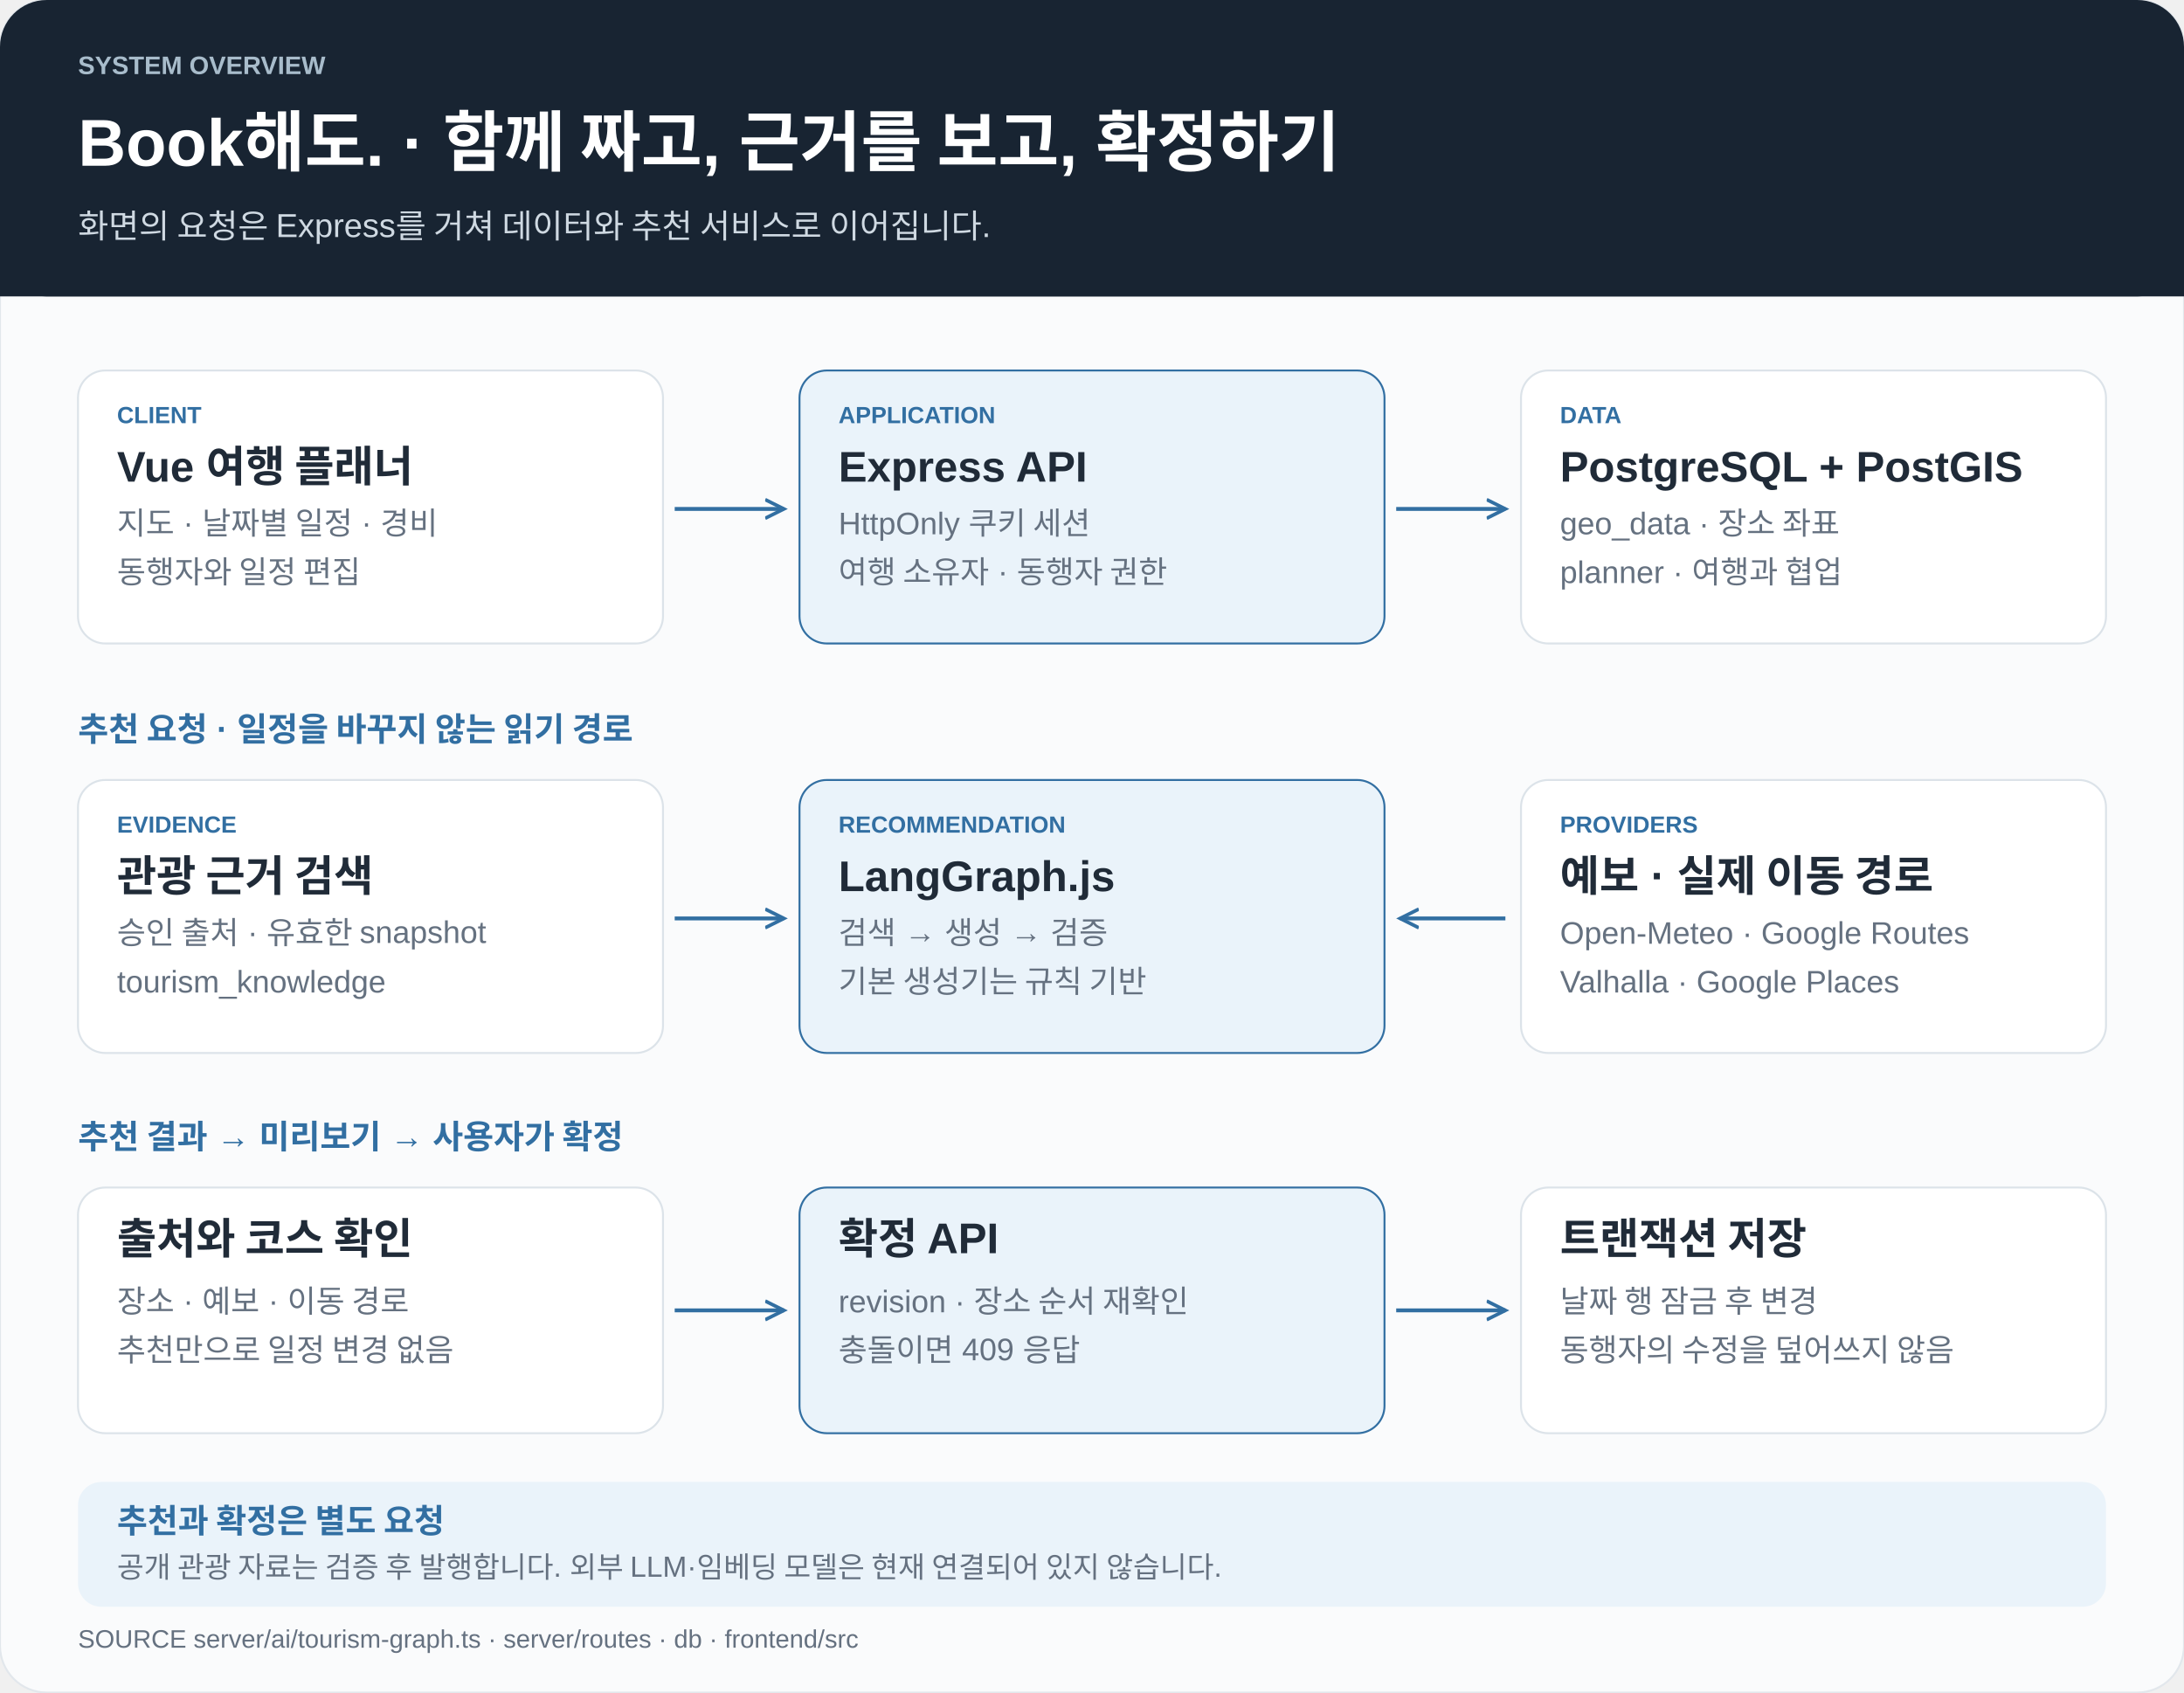
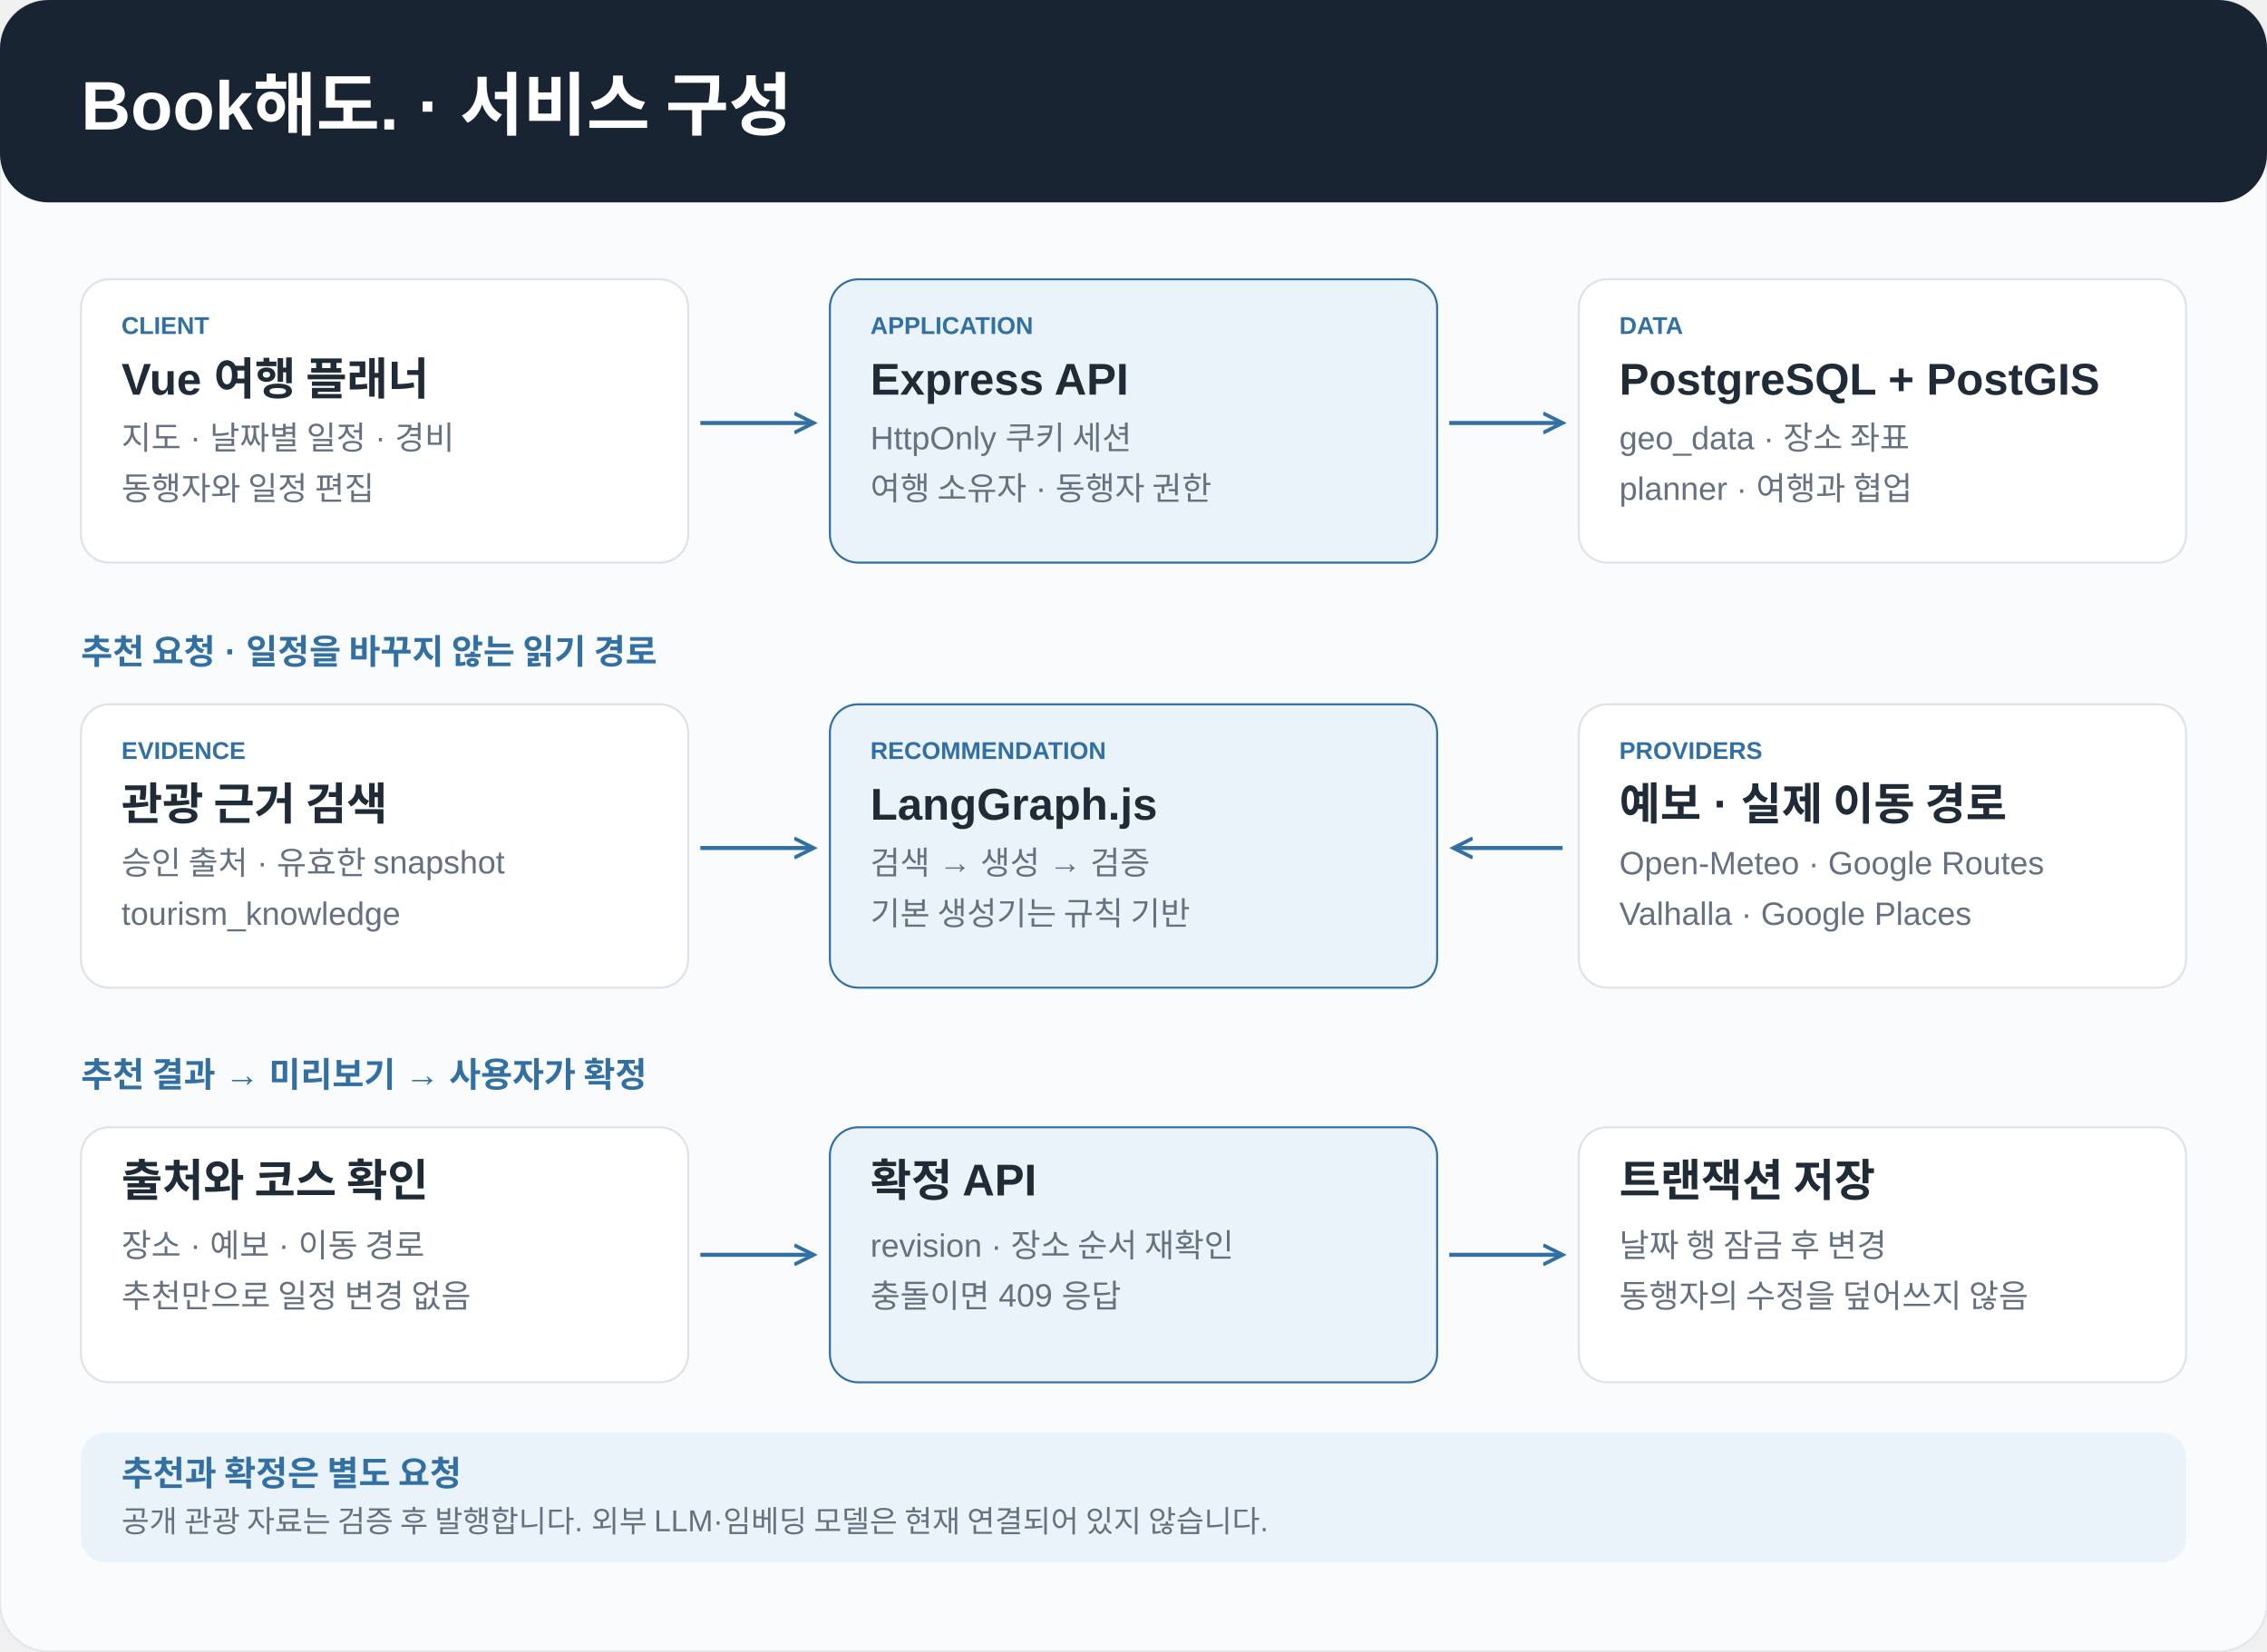
- <svg xmlns="http://www.w3.org/2000/svg" width="1120" height="868" viewBox="0 0 1120 868" role="img" aria-labelledby="title desc" font-family="Segoe UI, Malgun Gothic, Arial, sans-serif">
+ <svg xmlns="http://www.w3.org/2000/svg" width="1120" height="816" viewBox="0 0 1120 816" role="img" aria-labelledby="title desc" font-family="Segoe UI, Malgun Gothic, Arial, sans-serif">
  <defs>
    <marker id="arrow" viewBox="0 0 10 10" refX="8" refY="5" markerWidth="6" markerHeight="6" orient="auto">
      <path d="M0 1 L8 5 L0 9" fill="none" stroke="#326FA2" stroke-width="1.5" />
    </marker>
  </defs>
-   <rect x="0" y="0" width="1120" height="868" rx="24" fill="#FAFBFC" stroke="#E2E7EC" />
-   <rect x="0" y="0" width="1120" height="152" rx="24" fill="#182432" stroke="none" />
-   <rect x="0" y="116" width="1120" height="36" rx="0" fill="#182432" stroke="none" />
-   <text x="40" y="38" font-size="13" fill="#A8BCCB" font-weight="650">SYSTEM OVERVIEW</text>
-   <text x="40" y="85" font-size="34" fill="#FFFFFF" font-weight="650">Book해도. · 함께 짜고, 근거를 보고, 확정하기</text>
-   <text x="40" y="122" font-size="17" fill="#CFD9E2" font-weight="400">화면의 요청은 Express를 거쳐 데이터와 추천 서비스로 이어집니다.</text>
-   <rect x="40" y="190" width="300" height="140" rx="14" fill="#FFFFFF" stroke="#DCE3E9" />
-   <text x="60" y="217" font-size="12" fill="#326FA2" font-weight="650">CLIENT</text>
-   <text x="60" y="247" font-size="22" fill="#202B38" font-weight="650">Vue 여행 플래너</text>
-   <text x="60" y="274" font-size="16" fill="#657180" font-weight="400">지도 · 날짜별 일정 · 경비</text>
-   <text x="60" y="299" font-size="16" fill="#657180" font-weight="400">동행자와 일정 편집</text>
-   <rect x="410" y="190" width="300" height="140" rx="14" fill="#EAF3FA" stroke="#326FA2" />
-   <text x="430" y="217" font-size="12" fill="#326FA2" font-weight="650">APPLICATION</text>
-   <text x="430" y="247" font-size="22" fill="#202B38" font-weight="650">Express API</text>
-   <text x="430" y="274" font-size="16" fill="#657180" font-weight="400">HttpOnly 쿠키 세션</text>
-   <text x="430" y="299" font-size="16" fill="#657180" font-weight="400">여행 소유자 · 동행자 권한</text>
-   <rect x="780" y="190" width="300" height="140" rx="14" fill="#FFFFFF" stroke="#DCE3E9" />
-   <text x="800" y="217" font-size="12" fill="#326FA2" font-weight="650">DATA</text>
-   <text x="800" y="247" font-size="22" fill="#202B38" font-weight="650">PostgreSQL + PostGIS</text>
-   <text x="800" y="274" font-size="16" fill="#657180" font-weight="400">geo_data · 장소 좌표</text>
-   <text x="800" y="299" font-size="16" fill="#657180" font-weight="400">planner · 여행과 협업</text>
-   <path d="M346 261 L402 261" fill="none" stroke="#326FA2" stroke-width="2" marker-end="url(#arrow)" />
-   <path d="M716 261 L772 261" fill="none" stroke="#326FA2" stroke-width="2" marker-end="url(#arrow)" />
-   <text x="40" y="380" font-size="17" fill="#326FA2" font-weight="650">추천 요청 · 일정을 바꾸지 않는 읽기 경로</text>
-   <rect x="40" y="400" width="300" height="140" rx="14" fill="#FFFFFF" stroke="#DCE3E9" />
-   <text x="60" y="427" font-size="12" fill="#326FA2" font-weight="650">EVIDENCE</text>
-   <text x="60" y="457" font-size="22" fill="#202B38" font-weight="650">관광 근거 검색</text>
-   <text x="60" y="484" font-size="16" fill="#657180" font-weight="400">승인 출처 · 유효한 snapshot</text>
-   <text x="60" y="509" font-size="16" fill="#657180" font-weight="400">tourism_knowledge</text>
-   <rect x="410" y="400" width="300" height="140" rx="14" fill="#EAF3FA" stroke="#326FA2" />
-   <text x="430" y="427" font-size="12" fill="#326FA2" font-weight="650">RECOMMENDATION</text>
-   <text x="430" y="457" font-size="22" fill="#202B38" font-weight="650">LangGraph.js</text>
-   <text x="430" y="484" font-size="16" fill="#657180" font-weight="400">검색 → 생성 → 검증</text>
-   <text x="430" y="509" font-size="16" fill="#657180" font-weight="400">기본 생성기는 규칙 기반</text>
-   <rect x="780" y="400" width="300" height="140" rx="14" fill="#FFFFFF" stroke="#DCE3E9" />
-   <text x="800" y="427" font-size="12" fill="#326FA2" font-weight="650">PROVIDERS</text>
-   <text x="800" y="457" font-size="22" fill="#202B38" font-weight="650">예보 · 실제 이동 경로</text>
-   <text x="800" y="484" font-size="16" fill="#657180" font-weight="400">Open-Meteo · Google Routes</text>
-   <text x="800" y="509" font-size="16" fill="#657180" font-weight="400">Valhalla · Google Places</text>
-   <path d="M346 471 L402 471" fill="none" stroke="#326FA2" stroke-width="2" marker-end="url(#arrow)" />
-   <path d="M772 471 L718 471" fill="none" stroke="#326FA2" stroke-width="2" marker-end="url(#arrow)" />
-   <text x="40" y="589" font-size="17" fill="#326FA2" font-weight="650">추천 결과 → 미리보기 → 사용자가 확정</text>
-   <rect x="40" y="609" width="300" height="126" rx="14" fill="#FFFFFF" stroke="#DCE3E9" />
-   <text x="60" y="643" font-size="22" fill="#202B38" font-weight="650">출처와 코스 확인</text>
-   <text x="60" y="673" font-size="16" fill="#657180" font-weight="400">장소 · 예보 · 이동 경로</text>
-   <text x="60" y="698" font-size="16" fill="#657180" font-weight="400">추천만으로 일정 변경 없음</text>
-   <rect x="410" y="609" width="300" height="126" rx="14" fill="#EAF3FA" stroke="#326FA2" />
-   <text x="430" y="643" font-size="22" fill="#202B38" font-weight="650">확정 API</text>
-   <text x="430" y="673" font-size="16" fill="#657180" font-weight="400">revision · 장소 순서 재확인</text>
-   <text x="430" y="698" font-size="16" fill="#657180" font-weight="400">충돌이면 409 응답</text>
-   <rect x="780" y="609" width="300" height="126" rx="14" fill="#FFFFFF" stroke="#DCE3E9" />
-   <text x="800" y="643" font-size="22" fill="#202B38" font-weight="650">트랜잭션 저장</text>
-   <text x="800" y="673" font-size="16" fill="#657180" font-weight="400">날짜 행 잠금 후 변경</text>
-   <text x="800" y="698" font-size="16" fill="#657180" font-weight="400">동행자의 수정을 덮어쓰지 않음</text>
-   <path d="M346 672 L402 672" fill="none" stroke="#326FA2" stroke-width="2" marker-end="url(#arrow)" />
-   <path d="M716 672 L772 672" fill="none" stroke="#326FA2" stroke-width="2" marker-end="url(#arrow)" />
-   <rect x="40" y="760" width="1040" height="64" rx="12" fill="#EAF3FA" stroke="none" />
-   <text x="60" y="786" font-size="17" fill="#326FA2" font-weight="650">추천과 확정은 별도 요청</text>
-   <text x="60" y="809" font-size="15" fill="#657180" font-weight="400">공개 관광 자료는 검증 후 발행합니다. 외부 LLM·임베딩 모델은 현재 연결되어 있지 않습니다.</text>
-   <text x="40" y="845" font-size="13" fill="#657180" font-weight="400">SOURCE  server/ai/tourism-graph.ts · server/routes · db · frontend/src</text>
+   <rect x="0" y="0" width="1120" height="816" rx="24" fill="#FAFBFC" stroke="#E2E7EC" />
+   <rect x="0" y="0" width="1120" height="100" rx="24" fill="#182432" stroke="none" />
+   <text x="40" y="64" font-size="34" fill="#FFFFFF" font-weight="650">Book해도. · 서비스 구성</text>
+   <g transform="translate(0 -52)">
+     <rect x="40" y="190" width="300" height="140" rx="14" fill="#FFFFFF" stroke="#DCE3E9" />
+     <text x="60" y="217" font-size="12" fill="#326FA2" font-weight="650">CLIENT</text>
+     <text x="60" y="247" font-size="22" fill="#202B38" font-weight="650">Vue 여행 플래너</text>
+     <text x="60" y="274" font-size="16" fill="#657180" font-weight="400">지도 · 날짜별 일정 · 경비</text>
+     <text x="60" y="299" font-size="16" fill="#657180" font-weight="400">동행자와 일정 편집</text>
+     <rect x="410" y="190" width="300" height="140" rx="14" fill="#EAF3FA" stroke="#326FA2" />
+     <text x="430" y="217" font-size="12" fill="#326FA2" font-weight="650">APPLICATION</text>
+     <text x="430" y="247" font-size="22" fill="#202B38" font-weight="650">Express API</text>
+     <text x="430" y="274" font-size="16" fill="#657180" font-weight="400">HttpOnly 쿠키 세션</text>
+     <text x="430" y="299" font-size="16" fill="#657180" font-weight="400">여행 소유자 · 동행자 권한</text>
+     <rect x="780" y="190" width="300" height="140" rx="14" fill="#FFFFFF" stroke="#DCE3E9" />
+     <text x="800" y="217" font-size="12" fill="#326FA2" font-weight="650">DATA</text>
+     <text x="800" y="247" font-size="22" fill="#202B38" font-weight="650">PostgreSQL + PostGIS</text>
+     <text x="800" y="274" font-size="16" fill="#657180" font-weight="400">geo_data · 장소 좌표</text>
+     <text x="800" y="299" font-size="16" fill="#657180" font-weight="400">planner · 여행과 협업</text>
+     <path d="M346 261 L402 261" fill="none" stroke="#326FA2" stroke-width="2" marker-end="url(#arrow)" />
+     <path d="M716 261 L772 261" fill="none" stroke="#326FA2" stroke-width="2" marker-end="url(#arrow)" />
+     <text x="40" y="380" font-size="17" fill="#326FA2" font-weight="650">추천 요청 · 일정을 바꾸지 않는 읽기 경로</text>
+     <rect x="40" y="400" width="300" height="140" rx="14" fill="#FFFFFF" stroke="#DCE3E9" />
+     <text x="60" y="427" font-size="12" fill="#326FA2" font-weight="650">EVIDENCE</text>
+     <text x="60" y="457" font-size="22" fill="#202B38" font-weight="650">관광 근거 검색</text>
+     <text x="60" y="484" font-size="16" fill="#657180" font-weight="400">승인 출처 · 유효한 snapshot</text>
+     <text x="60" y="509" font-size="16" fill="#657180" font-weight="400">tourism_knowledge</text>
+     <rect x="410" y="400" width="300" height="140" rx="14" fill="#EAF3FA" stroke="#326FA2" />
+     <text x="430" y="427" font-size="12" fill="#326FA2" font-weight="650">RECOMMENDATION</text>
+     <text x="430" y="457" font-size="22" fill="#202B38" font-weight="650">LangGraph.js</text>
+     <text x="430" y="484" font-size="16" fill="#657180" font-weight="400">검색 → 생성 → 검증</text>
+     <text x="430" y="509" font-size="16" fill="#657180" font-weight="400">기본 생성기는 규칙 기반</text>
+     <rect x="780" y="400" width="300" height="140" rx="14" fill="#FFFFFF" stroke="#DCE3E9" />
+     <text x="800" y="427" font-size="12" fill="#326FA2" font-weight="650">PROVIDERS</text>
+     <text x="800" y="457" font-size="22" fill="#202B38" font-weight="650">예보 · 실제 이동 경로</text>
+     <text x="800" y="484" font-size="16" fill="#657180" font-weight="400">Open-Meteo · Google Routes</text>
+     <text x="800" y="509" font-size="16" fill="#657180" font-weight="400">Valhalla · Google Places</text>
+     <path d="M346 471 L402 471" fill="none" stroke="#326FA2" stroke-width="2" marker-end="url(#arrow)" />
+     <path d="M772 471 L718 471" fill="none" stroke="#326FA2" stroke-width="2" marker-end="url(#arrow)" />
+     <text x="40" y="589" font-size="17" fill="#326FA2" font-weight="650">추천 결과 → 미리보기 → 사용자가 확정</text>
+     <rect x="40" y="609" width="300" height="126" rx="14" fill="#FFFFFF" stroke="#DCE3E9" />
+     <text x="60" y="643" font-size="22" fill="#202B38" font-weight="650">출처와 코스 확인</text>
+     <text x="60" y="673" font-size="16" fill="#657180" font-weight="400">장소 · 예보 · 이동 경로</text>
+     <text x="60" y="698" font-size="16" fill="#657180" font-weight="400">추천만으로 일정 변경 없음</text>
+     <rect x="410" y="609" width="300" height="126" rx="14" fill="#EAF3FA" stroke="#326FA2" />
+     <text x="430" y="643" font-size="22" fill="#202B38" font-weight="650">확정 API</text>
+     <text x="430" y="673" font-size="16" fill="#657180" font-weight="400">revision · 장소 순서 재확인</text>
+     <text x="430" y="698" font-size="16" fill="#657180" font-weight="400">충돌이면 409 응답</text>
+     <rect x="780" y="609" width="300" height="126" rx="14" fill="#FFFFFF" stroke="#DCE3E9" />
+     <text x="800" y="643" font-size="22" fill="#202B38" font-weight="650">트랜잭션 저장</text>
+     <text x="800" y="673" font-size="16" fill="#657180" font-weight="400">날짜 행 잠금 후 변경</text>
+     <text x="800" y="698" font-size="16" fill="#657180" font-weight="400">동행자의 수정을 덮어쓰지 않음</text>
+     <path d="M346 672 L402 672" fill="none" stroke="#326FA2" stroke-width="2" marker-end="url(#arrow)" />
+     <path d="M716 672 L772 672" fill="none" stroke="#326FA2" stroke-width="2" marker-end="url(#arrow)" />
+     <rect x="40" y="760" width="1040" height="64" rx="12" fill="#EAF3FA" stroke="none" />
+     <text x="60" y="786" font-size="17" fill="#326FA2" font-weight="650">추천과 확정은 별도 요청</text>
+     <text x="60" y="809" font-size="15" fill="#657180" font-weight="400">공개 관광 자료는 검증 후 발행합니다. 외부 LLM·임베딩 모델은 현재 연결되어 있지 않습니다.</text>
+   </g>
</svg>
